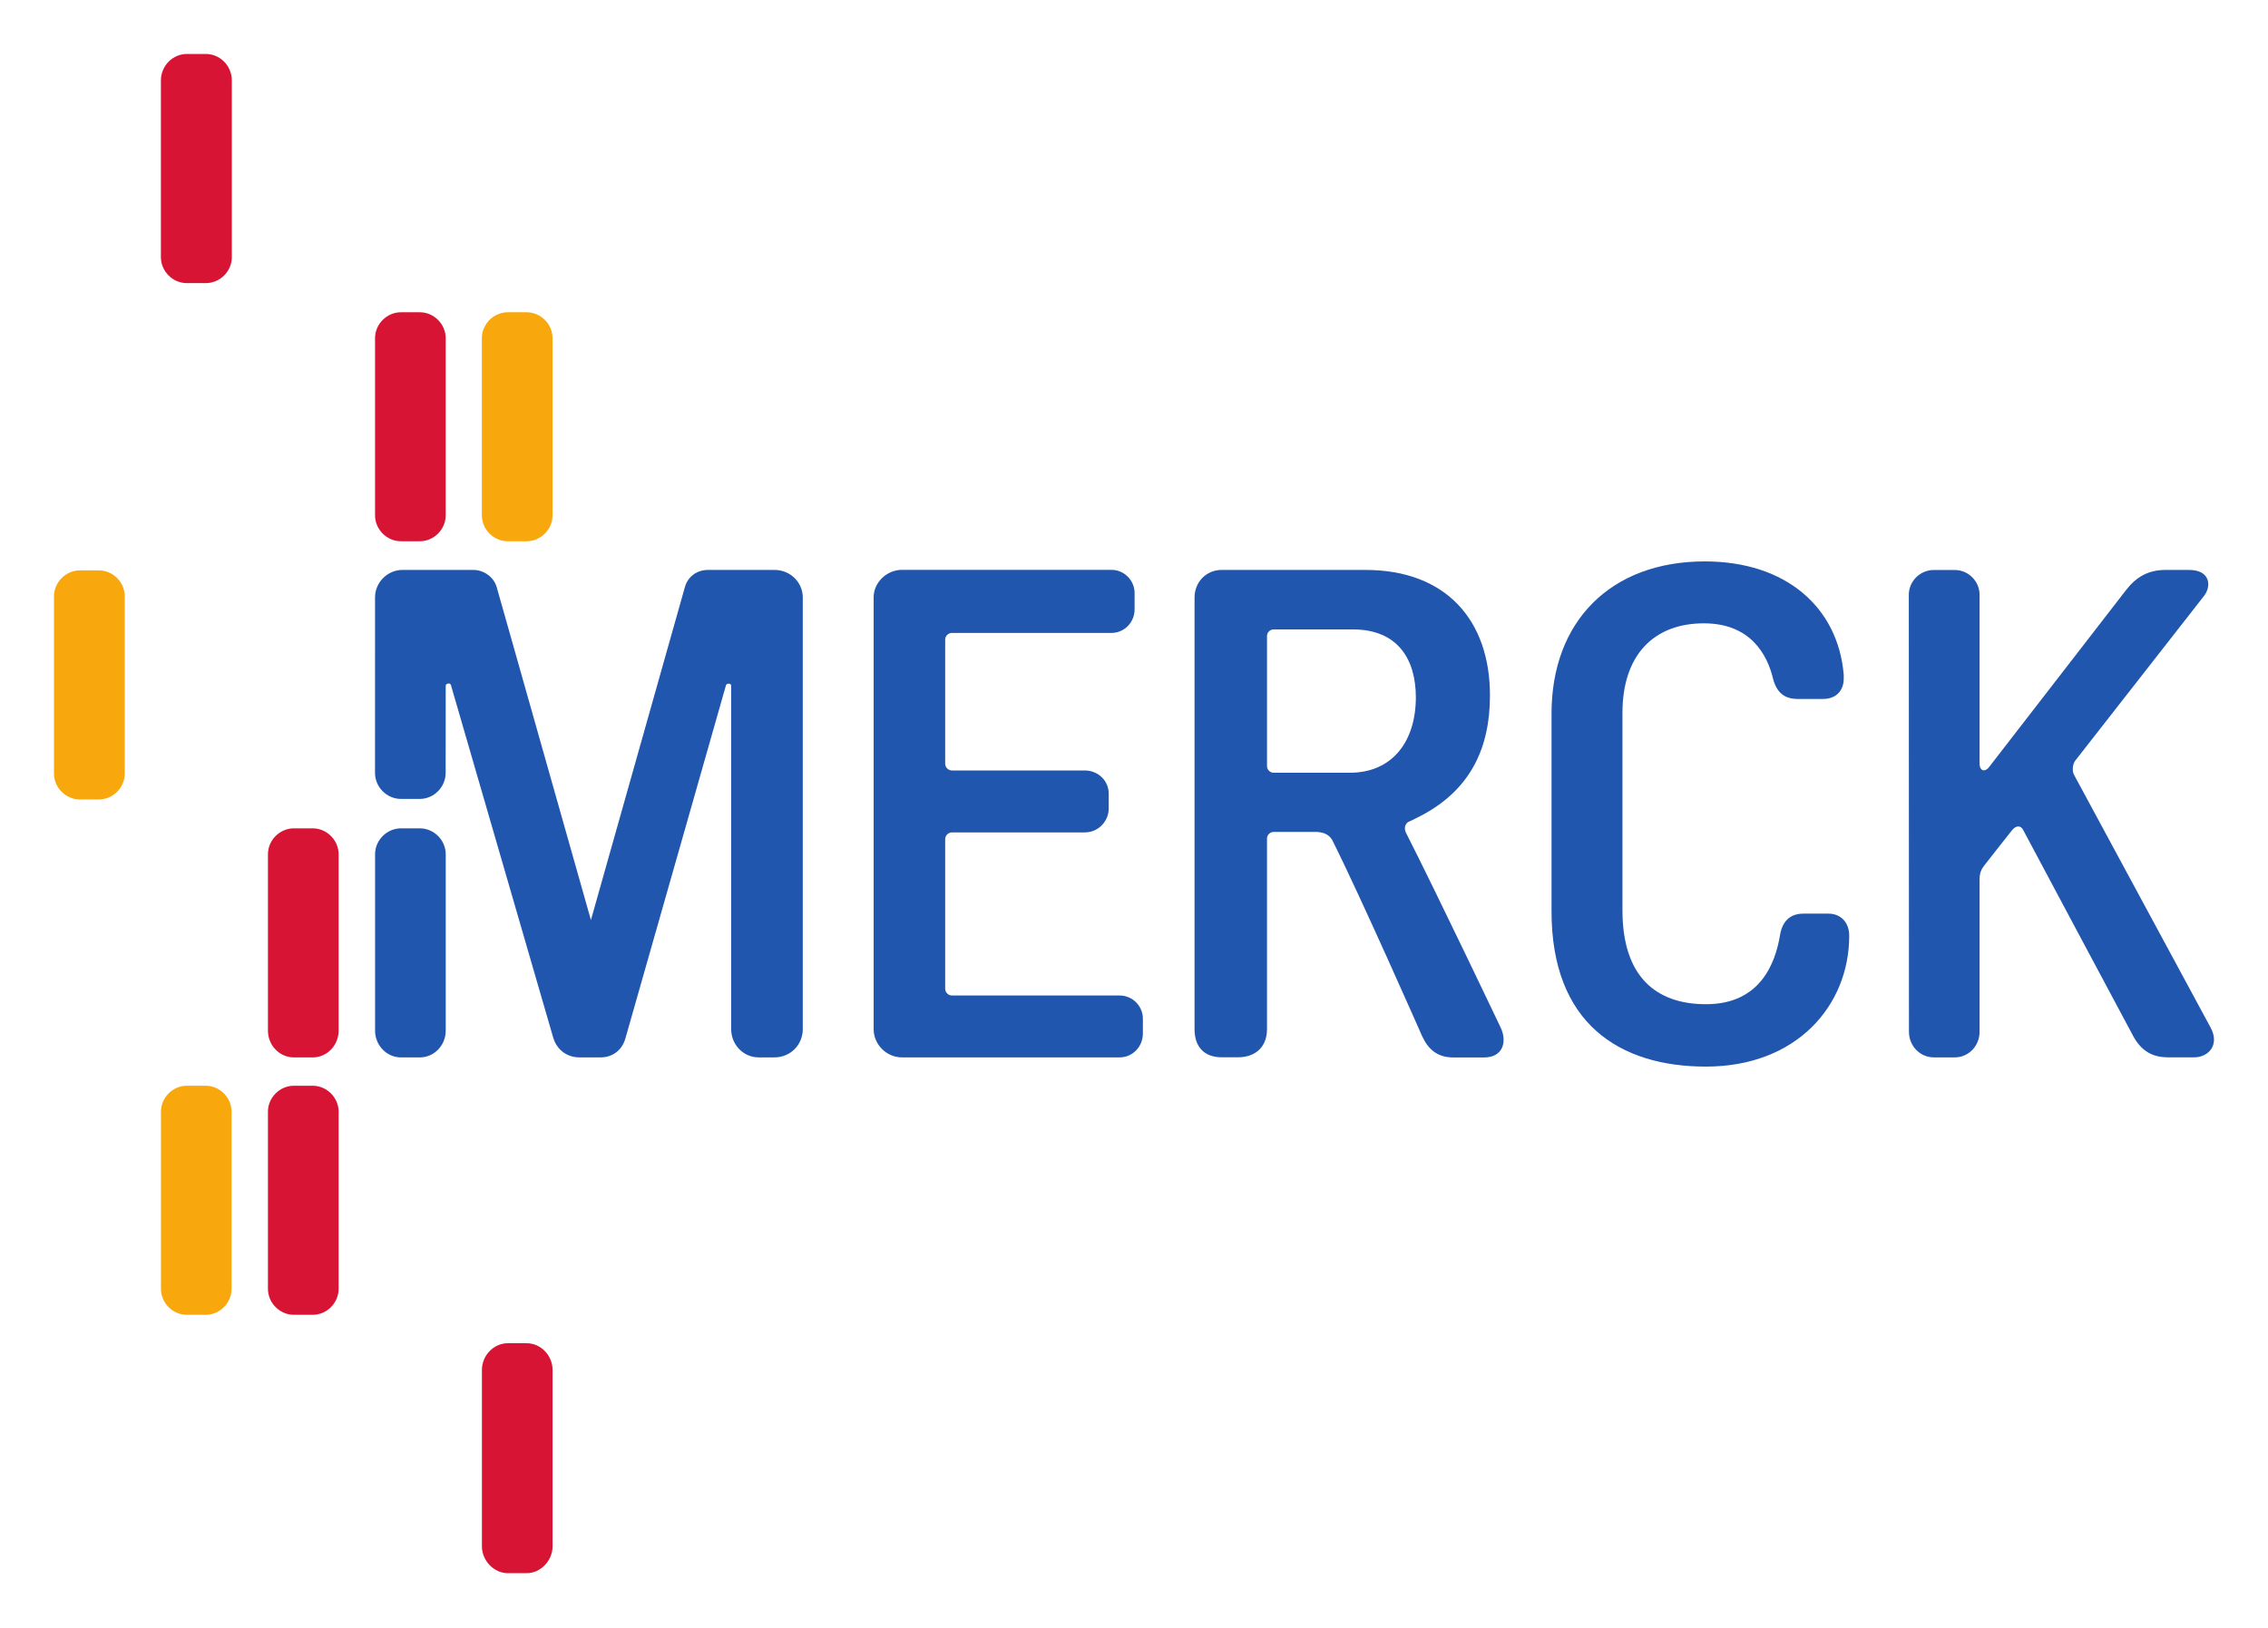
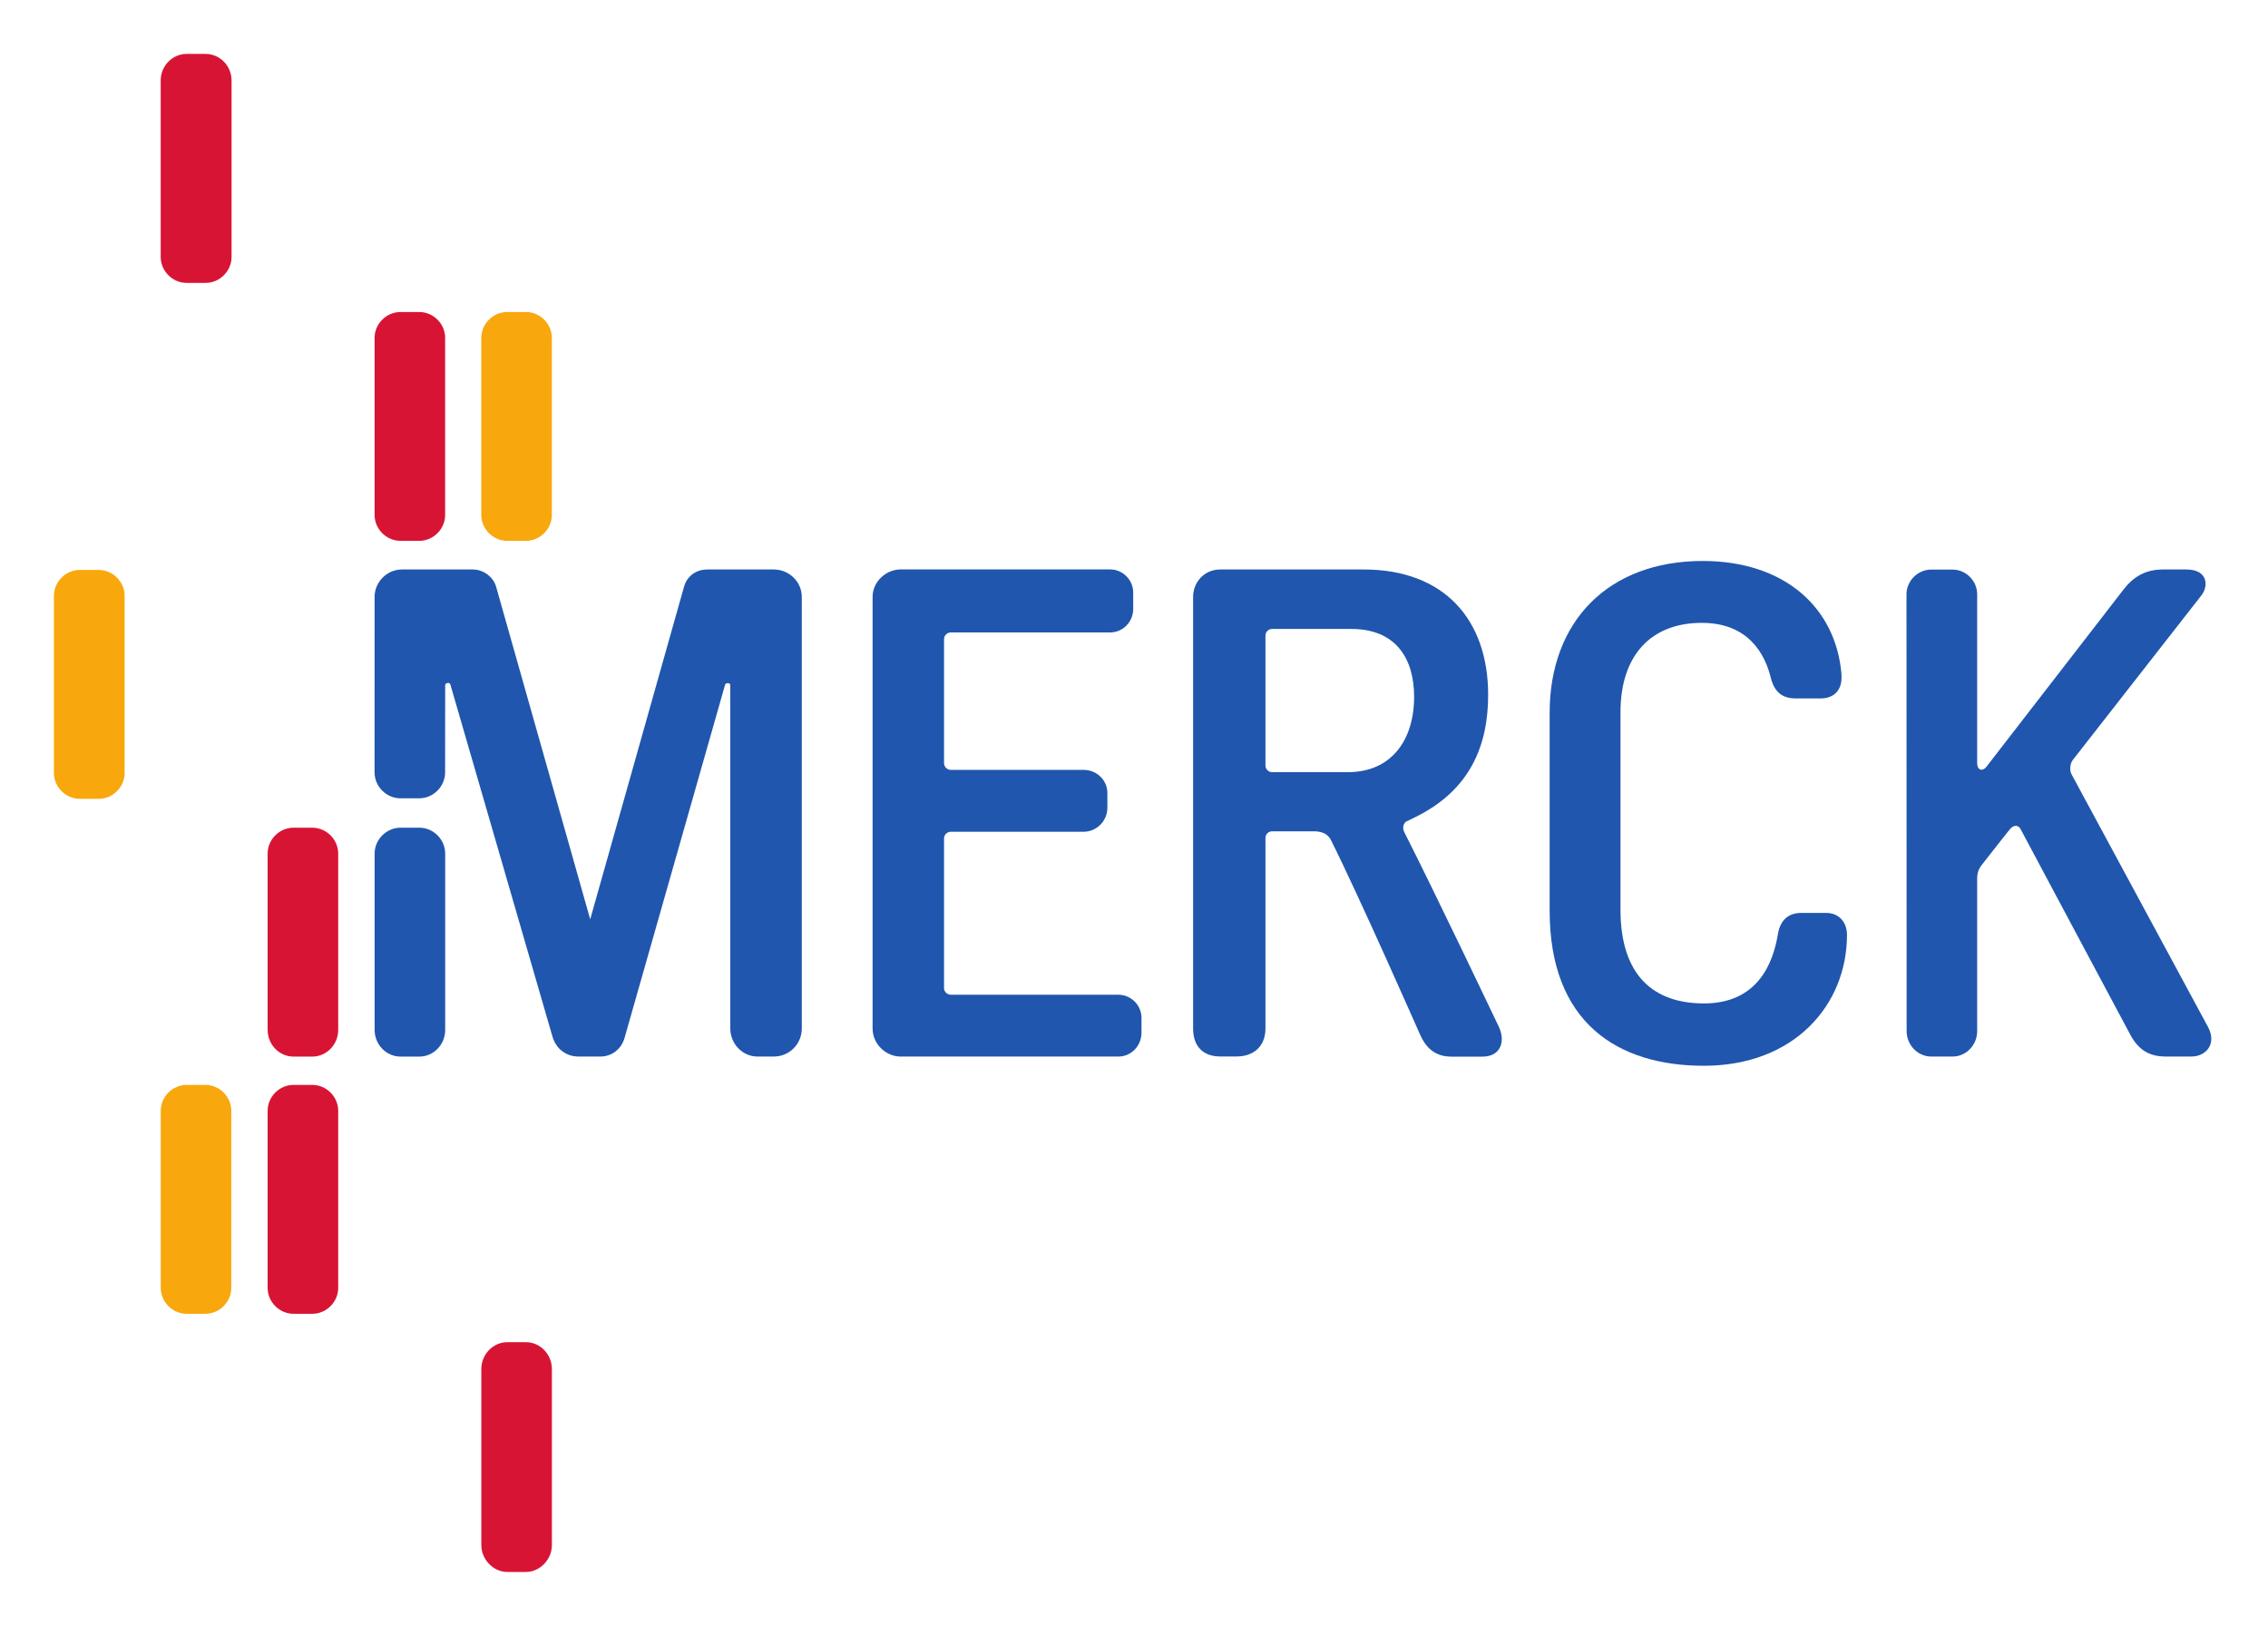
- <svg xmlns="http://www.w3.org/2000/svg" height="533.976" width="744.094">
+ <svg xmlns="http://www.w3.org/2000/svg" viewBox="0 0 745 534">
  <g transform="translate(-297.8771 116.7696)">
    <g fill="#d81435">
      <path d="m435.598-14.298h-6.167c-4.629 0-8.509 3.87-8.509 8.489v58.172c0 4.619 3.88 8.489 8.509 8.489h6.167c4.634 0 8.501-3.87 8.501-8.489v-58.172c0-4.619-3.867-8.489-8.501-8.489z" />
      <path d="m400.46 155.065h-6.164c-4.631 0-8.509 3.872-8.509 8.499v57.897c0 4.896 3.877 8.781 8.509 8.781h6.164c4.639 0 8.514-3.885 8.514-8.781v-57.897c0-4.626-3.875-8.499-8.514-8.499z" />
      <path d="m400.46 239.536h-6.164c-4.631 0-8.509 3.887-8.509 8.499v58.164c0 4.629 3.877 8.514 8.509 8.514h6.164c4.639 0 8.514-3.885 8.514-8.514v-58.164c0-4.611-3.875-8.499-8.514-8.499z" />
    </g>
    <path d="m365.347 239.536h-6.164c-4.634 0-8.499 3.887-8.499 8.499v58.164c0 4.629 3.865 8.514 8.499 8.514h6.164c4.641 0 8.499-3.885 8.499-8.514v-58.164c0-4.611-3.857-8.499-8.499-8.499z" fill="#f8a70d" />
    <path d="m435.613 155.065h-6.177c-4.619 0-8.501 3.872-8.501 8.499v57.897c0 4.896 3.882 8.781 8.501 8.781h6.177c4.634 0 8.501-3.885 8.501-8.781v-57.897c0-4.626-3.867-8.499-8.501-8.499z" fill="#2056ad" />
    <path d="m470.643-14.298h-6.162c-4.634 0-8.509 3.87-8.509 8.489v58.172c0 4.619 3.875 8.489 8.509 8.489h6.162c4.634 0 8.506-3.87 8.506-8.489v-58.172c0-4.619-3.872-8.489-8.506-8.489z" fill="#f8a70d" />
    <path d="m365.424-99.059h-6.247c-4.631 0-8.514 3.87-8.514 8.713v57.972c0 4.644 3.882 8.514 8.514 8.514h6.247c4.634 0 8.514-3.87 8.514-8.514v-57.972c0-4.843-3.88-8.713-8.514-8.713z" fill="#d81435" />
    <g fill="#2056ad">
      <path d="m1023.244 220.642-44.94-83.193c-.674-1.323-.424-3.47.424-4.594l42.343-54.177c2.322-3.071 2.047-8.414-5.018-8.414h-7.69c-5.717 0-9.687 2.347-13.008 6.666l-44.89 58.022c-1.123 1.573-2.996 1.573-3.121-.999v-55.526c0-4.444-3.67-8.139-8.114-8.139h-6.941c-4.444 0-8.164 3.695-8.164 8.139l.05 143.393c0 4.716 3.695 8.409 8.139 8.409h6.916c4.444 0 8.114-3.693 8.114-8.409 0 0 0-48.016 0-50.063 0-2.05.599-3.293 1.498-4.449 2.746-3.465 8.489-10.878 9.213-11.702 1.373-1.658 2.921-1.418 3.595 0 .824 1.618 36.201 67.824 36.201 67.824 2.771 4.931 6.416 6.783 11.385 6.783h8.539c4.569 0 8.364-3.955 5.468-9.572z" />
      <path d="m897.737 183.055h-8.189c-4.794 0-7.041 3.008-7.69 7.148-1.573 9.34-6.591 22.577-24.267 22.577-16.353 0-27.413-8.98-27.413-30.826v-64.778c0-18.975 10.261-29.386 26.714-29.386 15.305 0 20.772 10.261 22.67 18.076 1.273 4.993 4.095 6.741 8.189 6.741h8.239c4.17 0 6.791-2.597 6.791-6.741v-1.123c-1.823-22.095-18.85-37.275-45.589-37.275-31.008 0-50.283 19.823-50.283 49.908v64.938c0 36.841 22.37 50.939 50.657 50.939 29.76 0 47.012-20.043 47.012-42.96 0-4.214-2.646-7.238-6.841-7.238z" />
      <path d="m665.249 209.923h-55.051c-1.198 0-2.222-.996-2.222-2.209v-49.099c0-1.223 1.024-2.215 2.222-2.215h43.567c4.444 0 7.864-3.623 7.864-7.867v-4.868c0-4.169-3.42-7.59-7.864-7.59h-43.567c-1.198 0-2.222-.999-2.222-2.222v-40.72c0-1.198 1.024-2.197 2.222-2.197h52.33c4.169 0 7.59-3.42 7.59-7.74v-5.343c0-4.169-3.42-7.615-7.59-7.615h-68.758c-4.918 0-9.263 4.094-9.263 9.013v141.707c0 5.173 4.344 9.27 9.263 9.27h71.479c4.144 0 7.59-3.443 7.59-7.857v-4.856c0-4.159-3.445-7.592-7.59-7.592z" />
      <path d="m740.673 136.824h-24.917c-1.198 0-2.197-.974-2.197-2.197v-42.643c0-1.223.999-2.197 2.197-2.197h25.99c14.755 0 20.647 9.862 20.647 22.27 0 14.306-7.54 24.767-21.721 24.767zm49.583 83.7s-21.072-44.296-31.208-64.221c-.499-1.403-.2-2.534.749-3.271.849-.377 1.673-.766 2.621-1.268 18.45-8.898 24.292-23.778 24.292-40.331 0-24.567-14.331-41.17-40.87-41.17h-47.162c-5.143 0-8.888 4.094-8.888 9.013v141.72c0 5.887 3.296 9.203 8.888 9.203h5.393c5.593 0 9.487-3.316 9.487-9.203v-62.546c0-1.226.999-2.2 2.197-2.2h14.206c2.197.135 3.845.794 4.943 2.549 9.412 18.725 29.485 64.319 29.485 64.319 1.997 4.394 4.968 7.138 10.336 7.138h10.062c6.167 0 7.615-5.128 5.468-9.732z" />
      <path d="m551.994 70.263h-21.821c-3.695 0-6.591 2.247-7.547 5.468l-30.876 109.426-30.956-109.401c-1.039-3.321-4.369-5.493-7.557-5.493h-23.334c-4.891 0-8.98 4.094-8.98 9.013l-.01 57.623c0 4.619 3.87 8.514 8.494 8.514h6.182c4.634 0 8.496-3.895 8.496-8.514 0 0 .025-27.938.025-28.662 0-.699 1.461-1.049 1.69-.25.419 1.348 33.622 115.914 33.622 115.914 1.356 4.262 4.886 6.327 8.524 6.327h7.071c3.628 0 6.948-2.2 8.067-6.307 0-.005 32.988-115.86 32.988-115.86.19-.574 1.69-.749 1.69.2v112.696c0 5.173 4.077 9.27 8.973 9.27h5.26c5.186 0 9.26-4.097 9.26-9.27v-141.682c0-4.918-4.075-9.013-9.26-9.013z" />
    </g>
    <path d="m470.658 324.033h-6.167c-4.634 0-8.506 3.997-8.506 8.778v57.89c0 4.636 3.872 8.796 8.506 8.796h6.167c4.634 0 8.506-4.159 8.506-8.796v-57.89c0-4.781-3.872-8.778-8.506-8.778z" fill="#d81435" />
    <path d="m330.306 70.413h-6.209c-4.626 0-8.504 3.87-8.504 8.514v58.172c0 4.619 3.877 8.489 8.504 8.489h6.209c4.636 0 8.499-3.87 8.499-8.489v-58.172c0-4.644-3.862-8.514-8.499-8.514z" fill="#f8a70d" />
  </g>
</svg>
